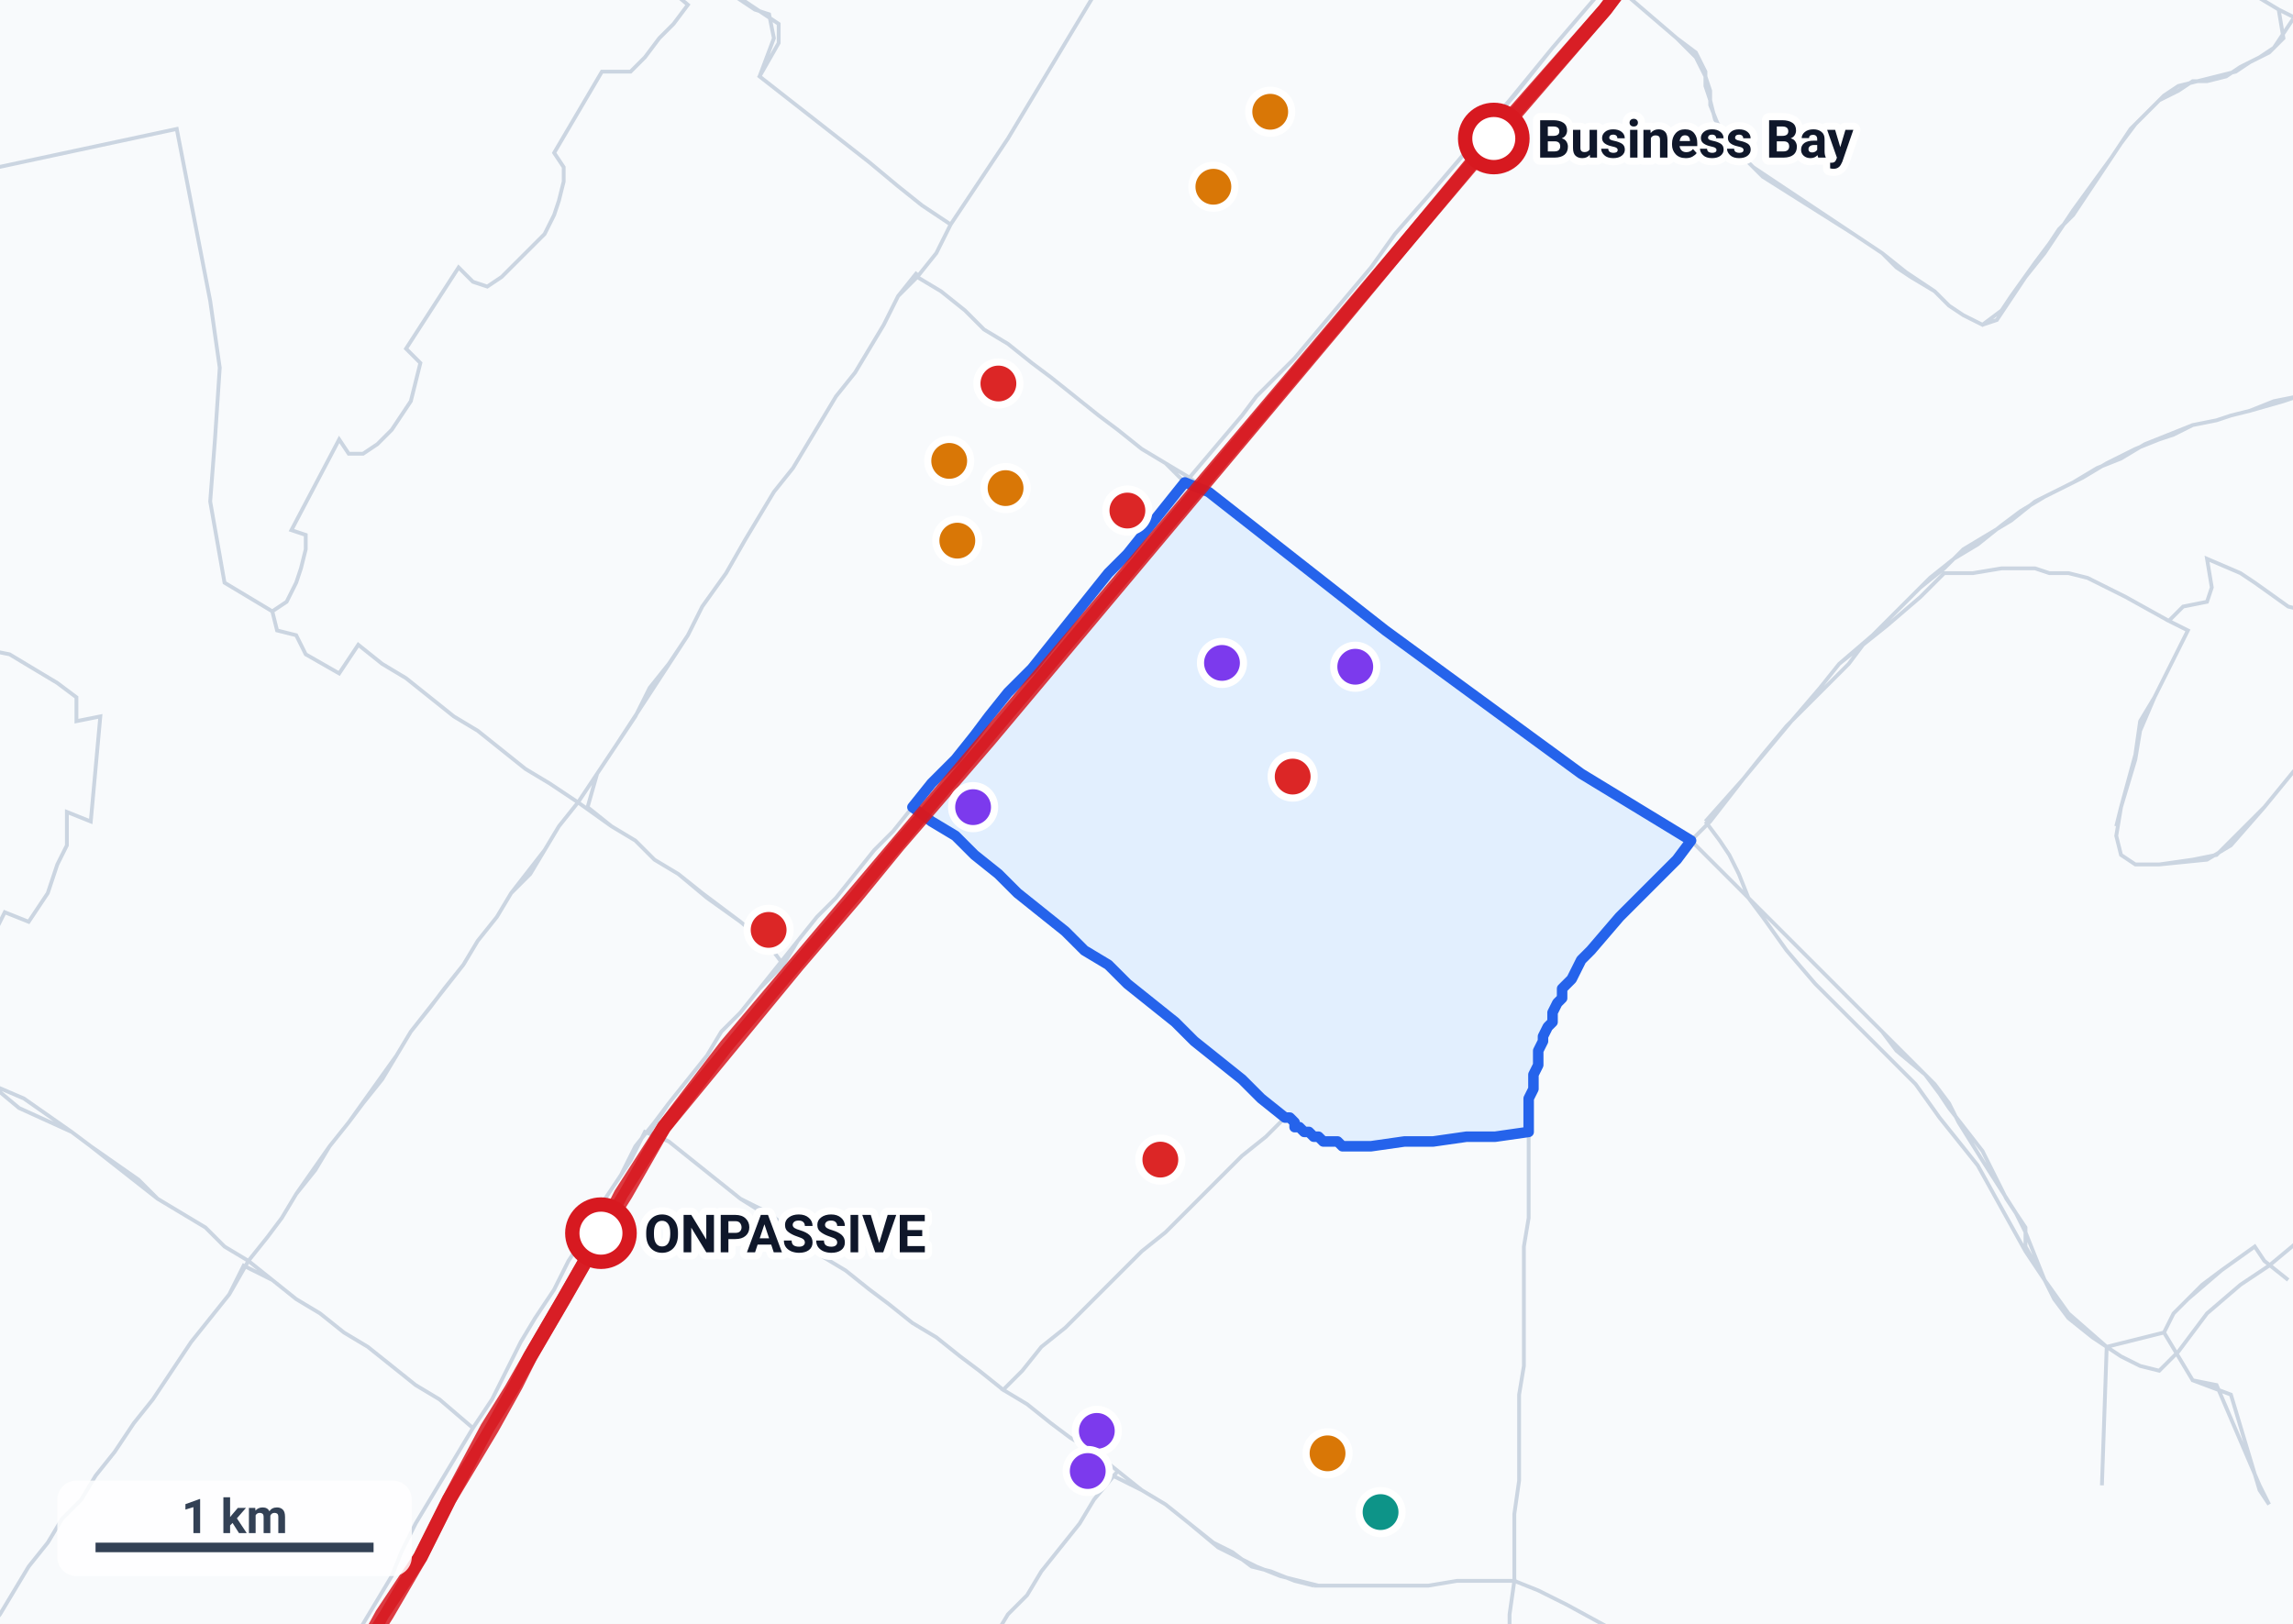
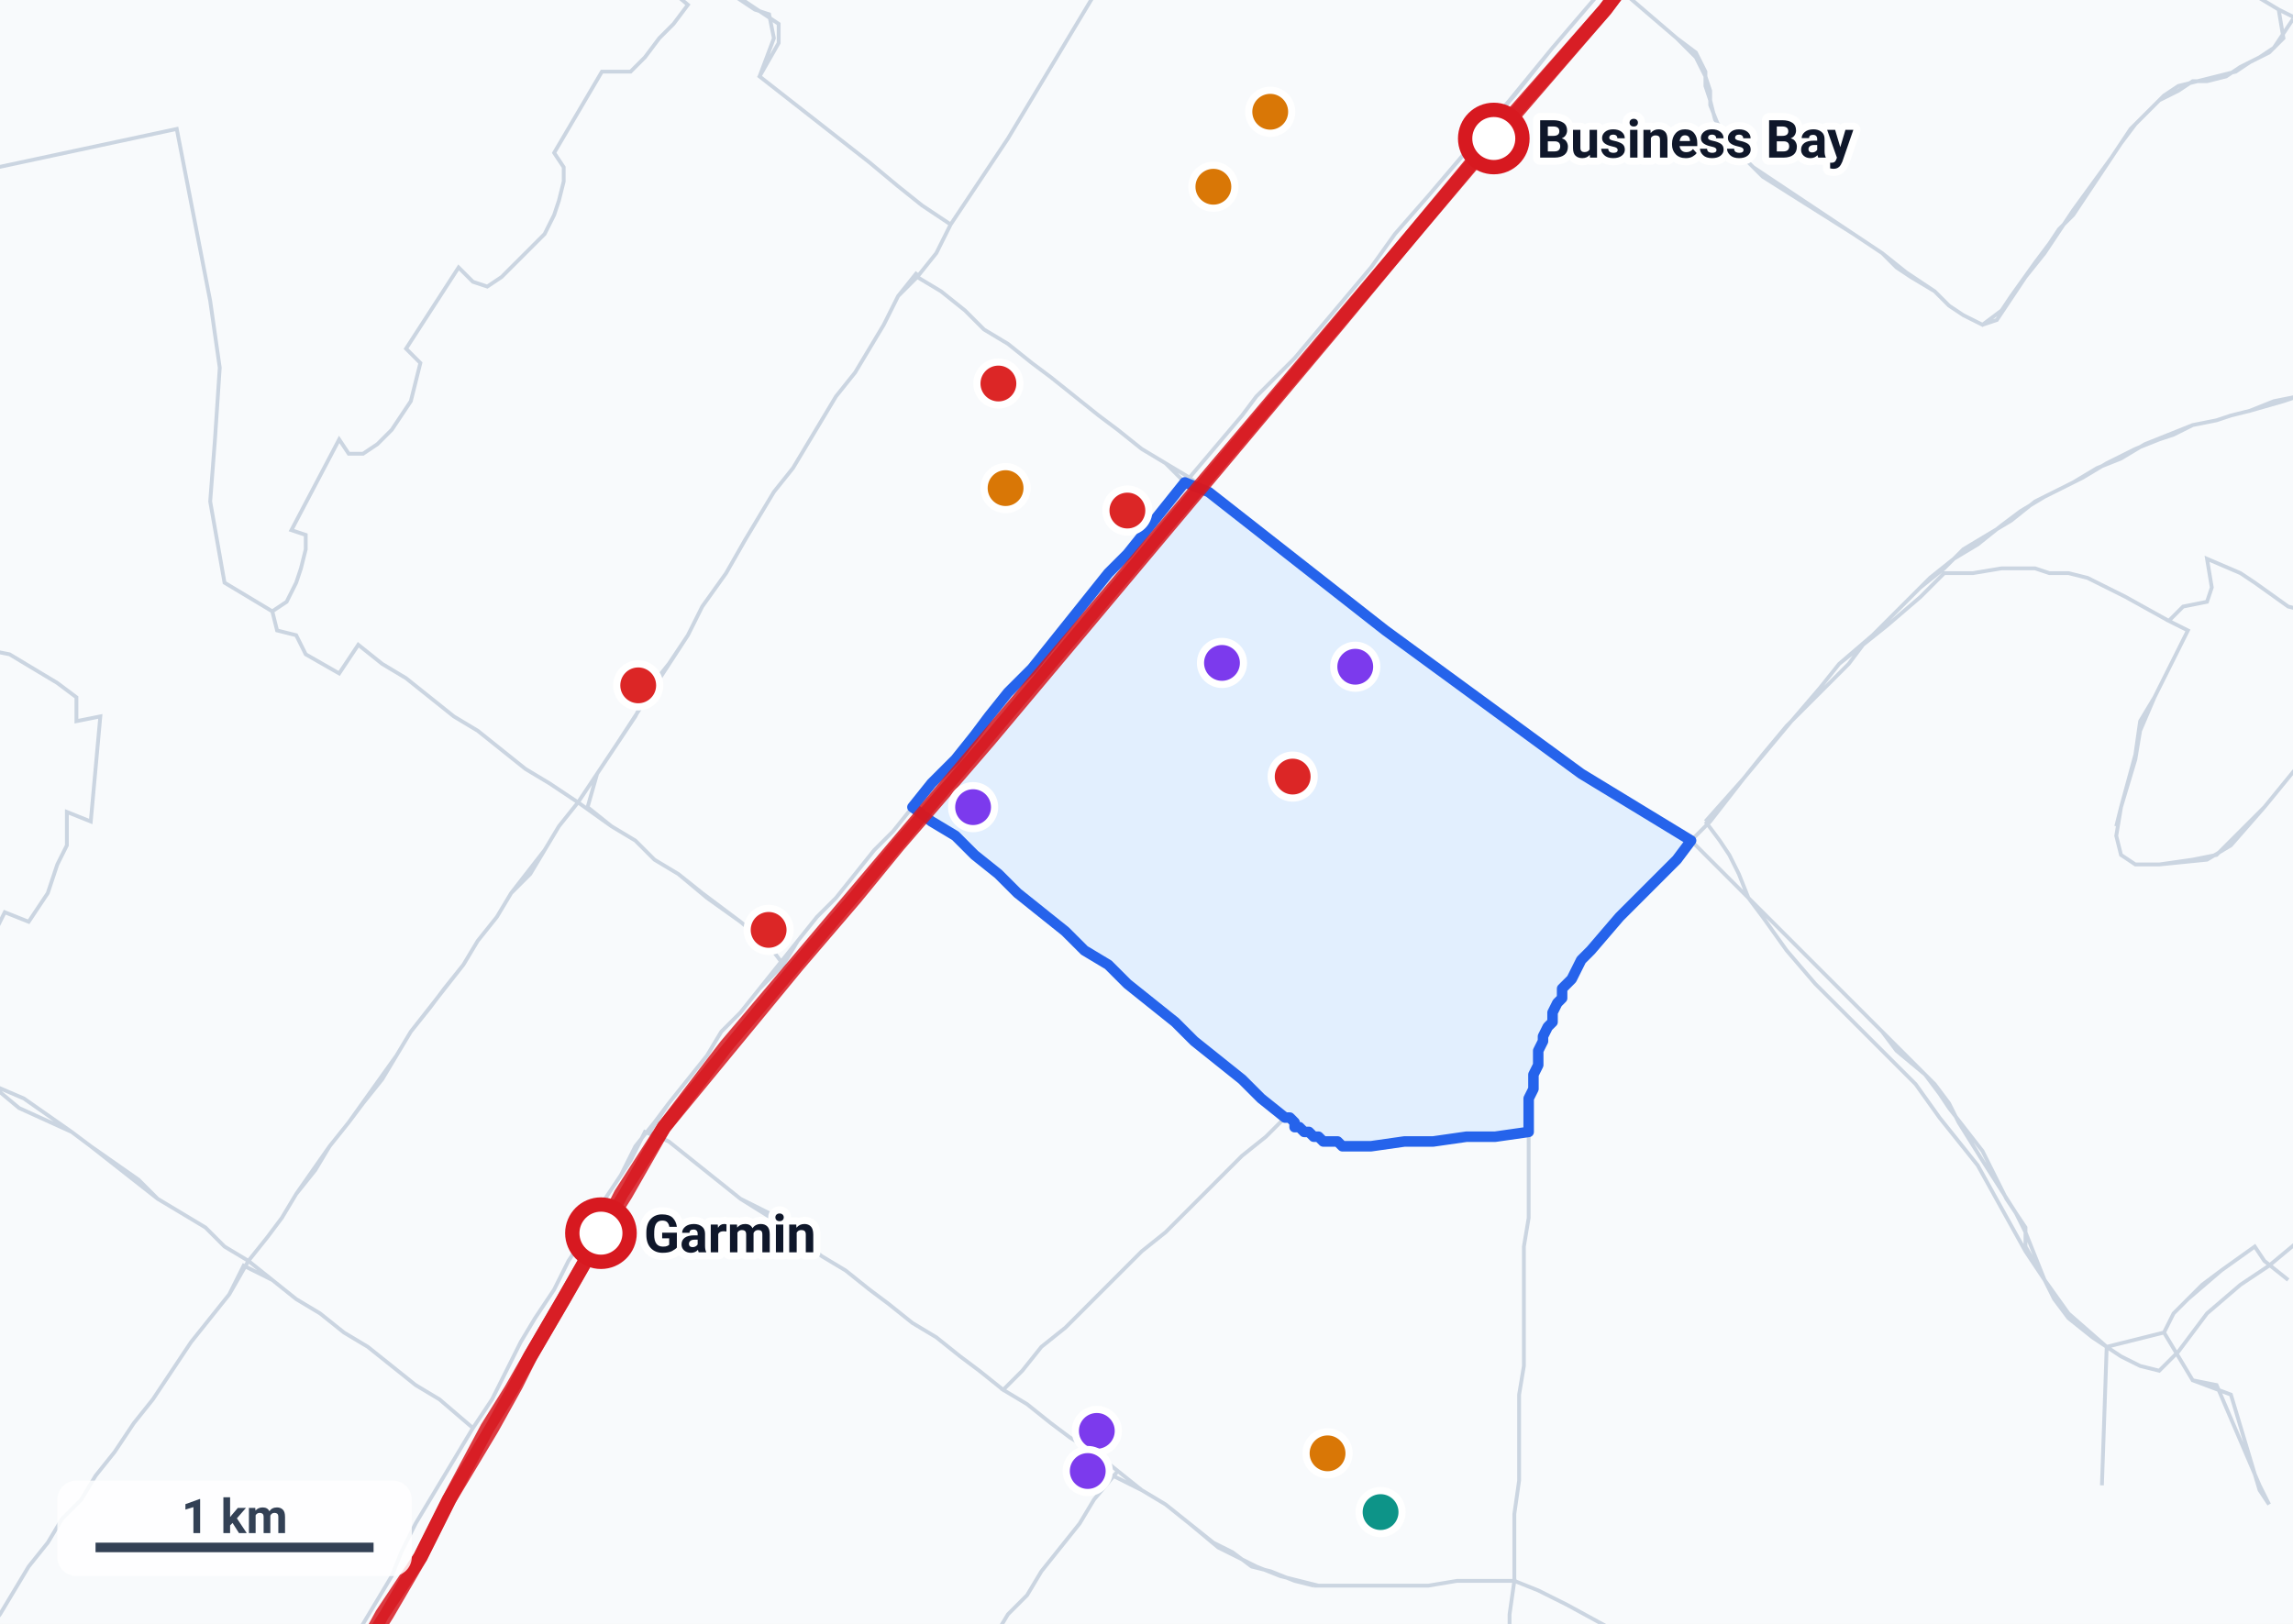
<svg xmlns="http://www.w3.org/2000/svg" viewBox="0 0 480 340" width="480" height="340">
  <style>.l{font:600 11px system-ui,-apple-system,"Segoe UI",Roboto,sans-serif;fill:#0f172a;paint-order:stroke;stroke:#fff;stroke-width:3px;stroke-linejoin:round}.s{font:600 10px system-ui,-apple-system,"Segoe UI",Roboto,sans-serif;fill:#334155}</style>
  <rect width="480" height="340" fill="#f8fafc" />
  <path d="M275,332 284,332 293,332 299,332 305,331 311,331 317,331 316,338 316,345M208,343 211,338 215,334 218,329 222,324 226,319 229,314 233,309 239,312 244,315 249,319 254,323 258,325 262,328 266,329 271,331 275,332M167,259 172,263 177,266 182,270 186,273 191,277 196,280 201,284 205,287 210,291 215,294 220,298 224,301 229,304 234,308 229,314 226,319 222,324 218,329 215,334 211,338 208,343M73,345 76,340 79,335 82,330 84,325 87,319 90,314 93,309 96,304 99,299 103,293 106,287 109,281 112,276 116,270 119,264 123,258 126,252 128,249 132,243 135,237 140,239 145,243 150,247 155,251 161,254 167,259M-4,343 -0,338 3,333 6,328 10,323 13,318 17,314 20,309 24,304 28,298 32,293 36,287 40,281 44,276 48,271 51,265 57,268 62,272 67,275 72,279 77,282 82,286 87,290 92,293 99,299 96,304 93,309 90,314 87,319 84,325 82,330 79,335 76,340 73,345M475,315 473,312 467,292 459,289 453,279 455,275 458,272 465,266 472,261 474,264 479,268M192,58 197,61 202,65 206,69 211,72 216,76 220,79 225,83 230,87 234,90 239,94 244,97 248,101 244,106 240,111 236,116 232,120 228,125 224,130 220,135 216,140 211,145 207,150 204,154 200,159 195,164 191,169 187,174 183,178 179,183 175,188 171,192 167,197 164,202 161,198 155,193 148,188 142,183 137,180 133,176 128,173 123,169 125,162 129,156 133,150 136,144 140,139 144,133 147,127 152,120 156,113 159,108 162,103 166,98 169,93 172,88 175,83 179,78 182,73 185,68 188,62 192,57M480,4 484,6 487,8M486,83 481,83 478,84 471,86 467,87 464,88 459,89 455,91 452,92 447,94 441,97 436,100 428,104 423,107 419,110 414,114 409,117 404,121 400,125 396,129 392,133 385,139 381,144 375,151 365,163 358,172 354,176 331,162 290,132 253,103 249,100 260,87 263,83 271,75 287,56 292,49 299,41 316,21 325,10 337,-4 351,8 355,11 357,15 357,18 358,21 359,25 361,28 364,32 367,35 388,49 391,51 394,53 397,56 400,58 405,61 408,64 411,66 415,68 418,67 420,64 424,58 428,53 430,50 432,47 434,44 442,33 446,27 449,24 452,21 456,19 459,17 462,17 466,16 469,14 473,12 476,10 480,4M467,-4 472,-1 477,2 478,8 475,11 471,13 468,15 464,16 460,17 456,18 453,20 450,23 447,26 444,30 436,42 434,45 431,48 429,51 426,55 421,62 419,65 415,68 411,66 408,64 405,61 402,59 399,57 394,53 391,51 388,49 369,37 366,34 363,31 360,27 358,22 358,19 357,16 355,12 351,8 337,-4M269,234 265,238 260,242 256,246 252,250 248,254 244,258 239,262 235,266 231,270 227,274 223,278 218,282 214,287 210,291 205,287 201,284 196,280 191,277 186,273 182,270 177,266 172,263 167,259 163,256 155,251 150,247 145,243 140,239 136,237 140,231 144,226 148,221 151,216 155,212 159,207 163,202 167,197 171,192 175,188 179,183 183,178 187,174 191,169 195,172 200,175 204,179 209,183 213,187 218,191 223,195 227,199 232,202 236,206 241,210 246,214 250,218 255,222 260,226 264,230 269,234M147,187 155,193 161,198 164,202 159,207 155,212 151,216 148,221 144,226 140,231 137,235 133,240 130,246 126,252 123,258 119,264 116,270 112,276 109,281 106,287 103,293 99,299 92,293 87,290 82,286 77,282 72,279 67,275 62,272 57,268 52,264 56,259 59,255 62,250 66,245 69,240 73,235 76,231 80,226 83,221 86,216 90,211 93,207 97,202 100,197 104,192 107,187 111,183 114,178 117,173 121,168 128,173 133,176 137,180 142,183 147,187M-6,219 -1,224 -2,227 4,232 15,237 19,240 29,247 33,251 38,254 43,257 47,261 52,264 48,271 44,276 40,281 36,287 32,293 28,298 24,304 20,309 17,314 13,318 10,323 6,328 3,333 -0,338 -4,343M233,-6 229,-1 223,9 220,14 214,24 211,29 199,47 193,43 188,39 182,34 159,16 163,9 163,5 160,3 157,1 154,-1 151,-3 147,-5M57,128 60,126 62,122 63,119 64,115 64,112 61,111 71,92 73,95 76,95 79,93 82,90 84,87 86,84 87,80 88,76 85,73 96,56 99,59 102,60 105,58 108,55 111,52 114,49 116,45 117,42 118,38 118,35 116,32 126,15 129,15 132,15 135,12 138,8 141,5 144,1 138,-4 137,-7M146,-7 149,-4 152,-2 155,0 158,2 161,3 162,8 159,16 182,34 188,39 193,43 199,47 196,53 192,58 188,62 185,68 182,73 179,78 175,83 169,93 166,98 162,103 159,108 156,113 152,120 147,127 144,133 129,156 125,162 121,168 115,164 110,161 105,157 100,153 95,150 90,146 85,142 80,139 75,135 71,141 64,137 62,133 58,132 57,128M-8,65 -5,36 37,27 44,63 46,77 45,92 44,105 47,122 57,128 58,132 62,133 64,137 71,141 75,135 80,139 85,142 90,146 95,150 100,153 105,157 110,161 115,164 121,168 117,173 114,178 107,187 104,192 100,197 97,202 86,216 83,221 73,235 69,240 62,250 59,255 56,259 52,264 47,261 43,257 38,254 33,251 19,240 15,237 5,230 -2,227 -1,224 -6,220M-9,213 -7,210 -5,207 -4,204 -2,200 -1,195 1,191 6,193 8,190 10,187 11,184 12,181 14,177 14,174 14,170 19,172 21,150 16,151 16,146 12,143 7,140 2,137 -3,136 -9,136M-9,80 -6,78 -5,74 -5,71 -6,67M320,237 320,243 320,249 320,255 319,261 319,267 319,273 319,280 319,286 318,292 318,298 318,304 318,310 317,317 317,324 317,331 311,331 305,331 299,332 293,332 284,332 276,332 272,331 268,330 263,328 259,326 255,324 249,319 244,315 239,312 234,308 229,304 224,301 220,298 215,294 210,291 214,287 218,282 223,278 227,274 231,270 235,266 239,262 244,258 248,254 252,250 256,246 260,242 265,238 269,234 272,236 276,238 280,239 283,240 286,240 294,239 300,239 307,238 313,238 320,237M344,346 339,342 328,336 322,333 317,331 317,324 317,317 318,310 318,304 318,298 318,292 319,286 319,280 319,273 319,267 319,261 320,255 320,249 320,243 320,237 320,233 320,230 321,227 322,223 322,220 324,215 325,212 327,207 330,203 332,200 339,192 345,186 351,180 354,176 381,203 385,207 394,216 397,220 403,225 406,229 408,232 415,241 420,251 422,254 424,258 428,268 433,275 441,282 440,311M489,10 486,7 483,5 477,2 472,-1 467,-4M440,311 441,282 453,279 459,289 464,290 473,311 475,315M316,345 316,338 317,331 322,333 328,336 339,342 344,346M479,268 474,264 472,261 465,266 461,269 455,275 453,279 441,282 433,275 428,268 424,261 424,257 422,254 415,243 410,235 408,231 405,227 400,222 396,218 386,208 381,203 354,176 358,172 365,163 375,151 381,144 385,139 390,135 394,131 398,127 402,123 407,119 411,115 416,112 421,109 426,105 434,101 439,98 444,96 449,93 454,91 459,89 464,88 467,87 471,86 476,84 481,83 486,83M337,-4 325,10 317,20 299,41 292,49 287,56 271,75 263,83 260,87 249,100 244,97 239,94 234,90 230,87 225,83 220,79 216,76 211,72 206,69 202,65 197,61 192,58 196,53 199,47 203,41 207,35 211,29 214,24 217,19 220,14 223,9 226,4 229,-1 233,-6M440,311 441,282 453,279 459,289 464,290 473,311 475,315M316,345 316,338 317,331 322,333 328,336 339,342 344,346M337,-4 325,10 317,20 299,41 292,49 287,56 271,75 263,83 260,87 249,100 244,97 239,94 234,90 230,87 225,83 220,79 216,76 211,72 206,69 202,65 197,61 192,58 196,53 199,47 203,41 207,35 211,29 214,24 217,19 220,14 223,9 226,4 229,-1 233,-6M443,175 444,179 447,181 452,181 459,180 464,179 474,169 483,158M483,128 479,127 472,122 469,120 462,117 463,123 462,126 457,127 454,130 458,132 454,140 451,146 448,151 447,158 444,169 443,173M357,172 360,176 362,179 364,183 366,188 369,192 374,199 380,206 387,213 397,223 401,227 406,234 410,239 414,244 419,253 424,262 428,268 430,272 433,276 438,280 444,284 448,286 452,287 456,283 459,279 462,275 469,269 472,267 475,265 481,260M483,158 474,169 467,177 462,180 452,181 447,181 444,179 443,175 444,169 447,159 448,153 451,146 458,132 454,130 445,125 437,121 433,120 429,120 426,119 419,119 413,120 407,120 402,125 395,131 390,135 387,139 384,142 380,146 374,152 369,158 365,163 357,172" fill="none" stroke="#cbd5e1" stroke-width="0.8" />
  <path d="M331,162 354,176 351,180 345,186 339,192 333,199 332,200 331,201 330,203 329,205 328,206 327,207 327,209 326,210 325,212 325,214 324,215 323,217 323,218 322,220 322,222 322,223 321,225 321,227 321,228 320,230 320,232 320,233 320,235 320,237 313,238 307,238 300,239 294,239 287,240 286,240 285,240 284,240 283,240 282,240 281,240 280,239 279,239 278,239 277,239 276,238 275,238 274,237 273,237 272,236 271,236 271,235 270,234 269,234 264,230 260,226 255,222 250,218 246,214 241,210 236,206 232,202 227,199 223,195 218,191 213,187 209,183 204,179 200,175 195,172 191,169 195,164 200,159 204,154 207,150 211,145 216,140 220,135 224,130 228,125 232,120 236,116 240,111 244,106 248,101 253,103 290,132 331,162Z" fill="#dbeafe" fill-opacity="0.75" stroke="#2563eb" stroke-width="2.2" stroke-linejoin="round" />
  <path d="M351,-16 350,-13 348,-11 346,-8 342,-5 339,-2 336,2 311,31 152,219 139,236 130,250 126,258 118,272 111,284 107,291 102,299 94,314 88,326 80,338 74,349" fill="none" stroke="#d71920" stroke-width="3" stroke-linecap="round" stroke-opacity="0.85" />
  <path d="M352,-15 350,-12 348,-11 346,-8 342,-5 339,-2 336,2 314,27 280,68 207,155 188,177 179,188 167,202 153,219 139,236 131,250 126,258 118,272 111,284 108,290 103,299 94,314 88,326 81,338 74,349" fill="none" stroke="#d71920" stroke-width="3" stroke-linecap="round" stroke-opacity="0.85" />
  <circle cx="210.5" cy="102.2" r="4.5" fill="#d97706" stroke="#fff" stroke-width="1.5" />
-   <circle cx="200.4" cy="113.2" r="4.5" fill="#d97706" stroke="#fff" stroke-width="1.5" />
  <circle cx="265.9" cy="23.4" r="4.5" fill="#d97706" stroke="#fff" stroke-width="1.5" />
-   <circle cx="198.7" cy="96.5" r="4.5" fill="#d97706" stroke="#fff" stroke-width="1.5" />
  <circle cx="277.9" cy="304.3" r="4.5" fill="#d97706" stroke="#fff" stroke-width="1.5" />
  <circle cx="254.0" cy="39.1" r="4.5" fill="#d97706" stroke="#fff" stroke-width="1.5" />
+   <circle cx="209.0" cy="80.3" r="4.5" fill="#dc2626" stroke="#fff" stroke-width="1.5" />
  <circle cx="236.0" cy="106.9" r="4.5" fill="#dc2626" stroke="#fff" stroke-width="1.5" />
-   <circle cx="209.0" cy="80.3" r="4.5" fill="#dc2626" stroke="#fff" stroke-width="1.5" />
  <circle cx="270.6" cy="162.6" r="4.5" fill="#dc2626" stroke="#fff" stroke-width="1.5" />
-   <circle cx="242.9" cy="242.8" r="4.5" fill="#dc2626" stroke="#fff" stroke-width="1.5" />
  <circle cx="160.9" cy="194.7" r="4.5" fill="#dc2626" stroke="#fff" stroke-width="1.5" />
+   <circle cx="133.6" cy="143.5" r="4.5" fill="#dc2626" stroke="#fff" stroke-width="1.5" />
  <circle cx="283.7" cy="139.6" r="4.5" fill="#7c3aed" stroke="#fff" stroke-width="1.5" />
  <circle cx="203.7" cy="169.0" r="4.5" fill="#7c3aed" stroke="#fff" stroke-width="1.5" />
  <circle cx="255.8" cy="138.8" r="4.5" fill="#7c3aed" stroke="#fff" stroke-width="1.5" />
  <circle cx="229.6" cy="299.6" r="4.5" fill="#7c3aed" stroke="#fff" stroke-width="1.5" />
  <circle cx="227.7" cy="308.0" r="4.5" fill="#7c3aed" stroke="#fff" stroke-width="1.5" />
  <circle cx="289.0" cy="316.6" r="4.5" fill="#0d9488" stroke="#fff" stroke-width="1.5" />
  <circle cx="312.7" cy="29.0" r="6" fill="#fff" stroke="#d71920" stroke-width="3" />
  <circle cx="125.8" cy="258.2" r="6" fill="#fff" stroke="#d71920" stroke-width="3" />
  <text x="321.7" y="33.0" text-anchor="start" class="l">Business Bay</text>
-   <text x="134.8" y="262.2" text-anchor="start" class="l">ONPASSIVE</text>
+   <text x="134.8" y="262.2" text-anchor="start" class="l">Garmin</text>
  <g>
    <rect x="12" y="310" width="74.2" height="20" rx="4" fill="#fff" fill-opacity="0.85" />
    <path d="M20,324h58.2" stroke="#334155" stroke-width="2" />
    <text x="49.1" y="321" text-anchor="middle" class="s">1 km</text>
  </g>
</svg>
